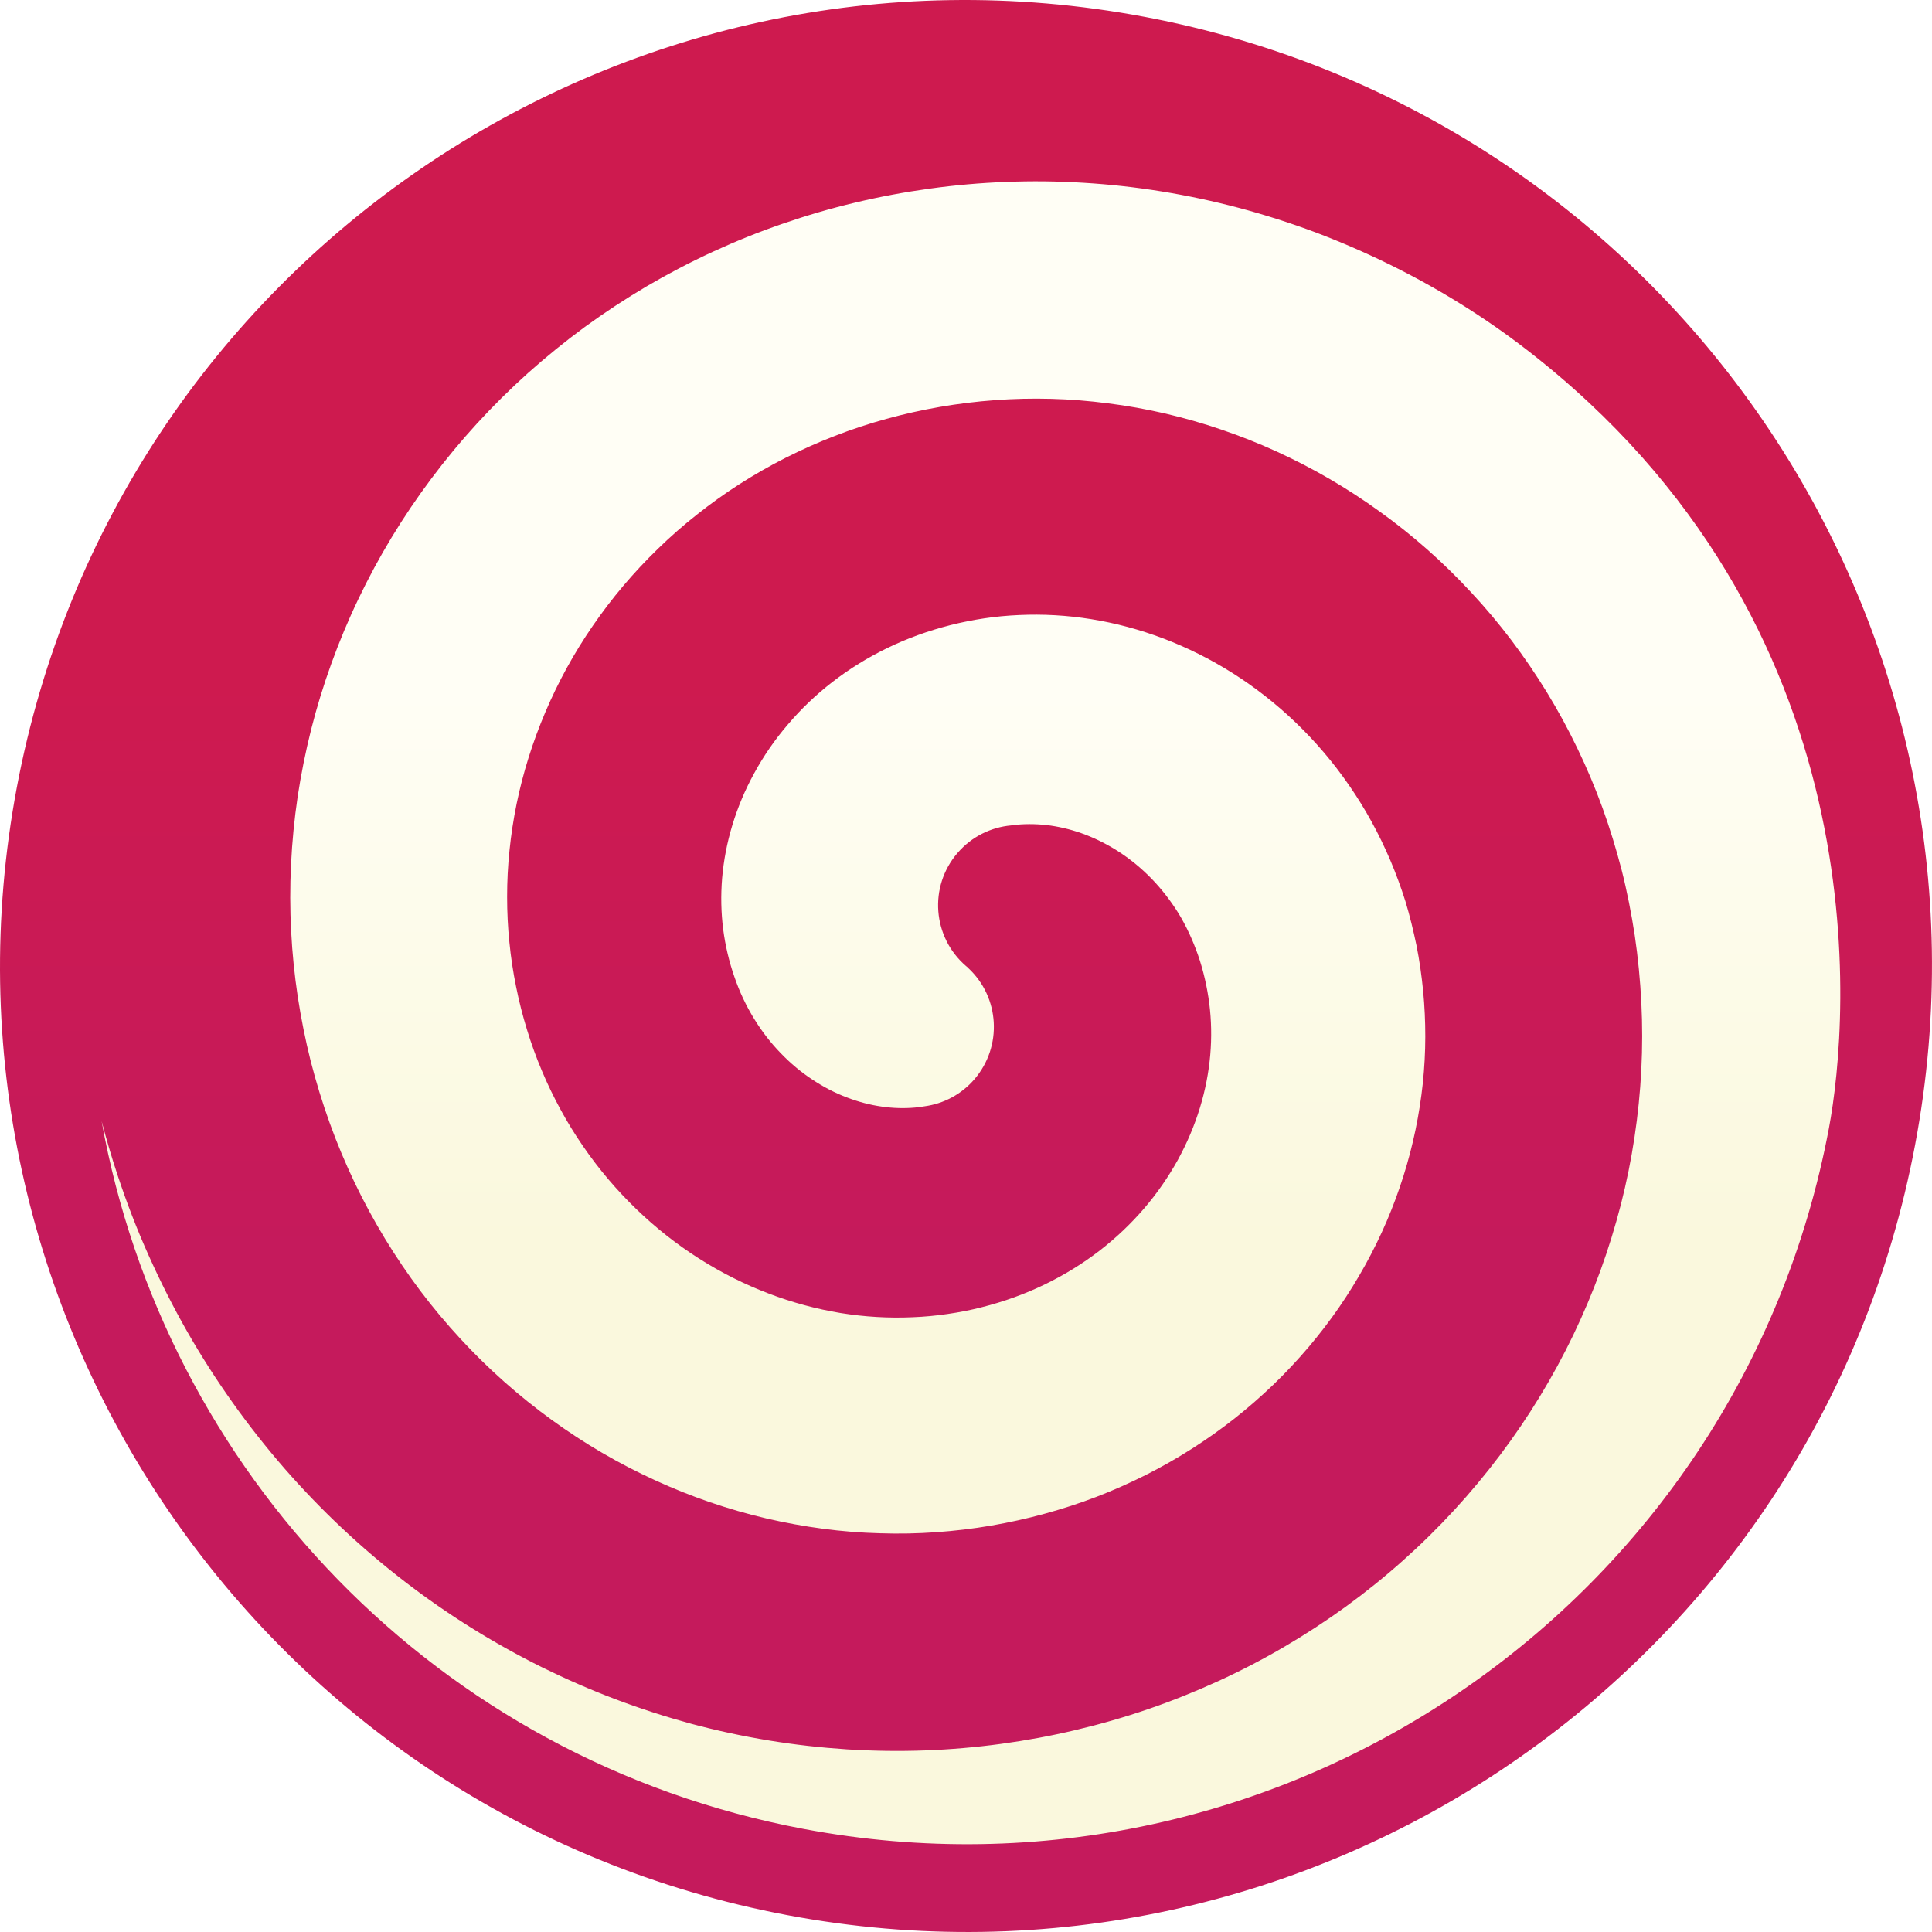
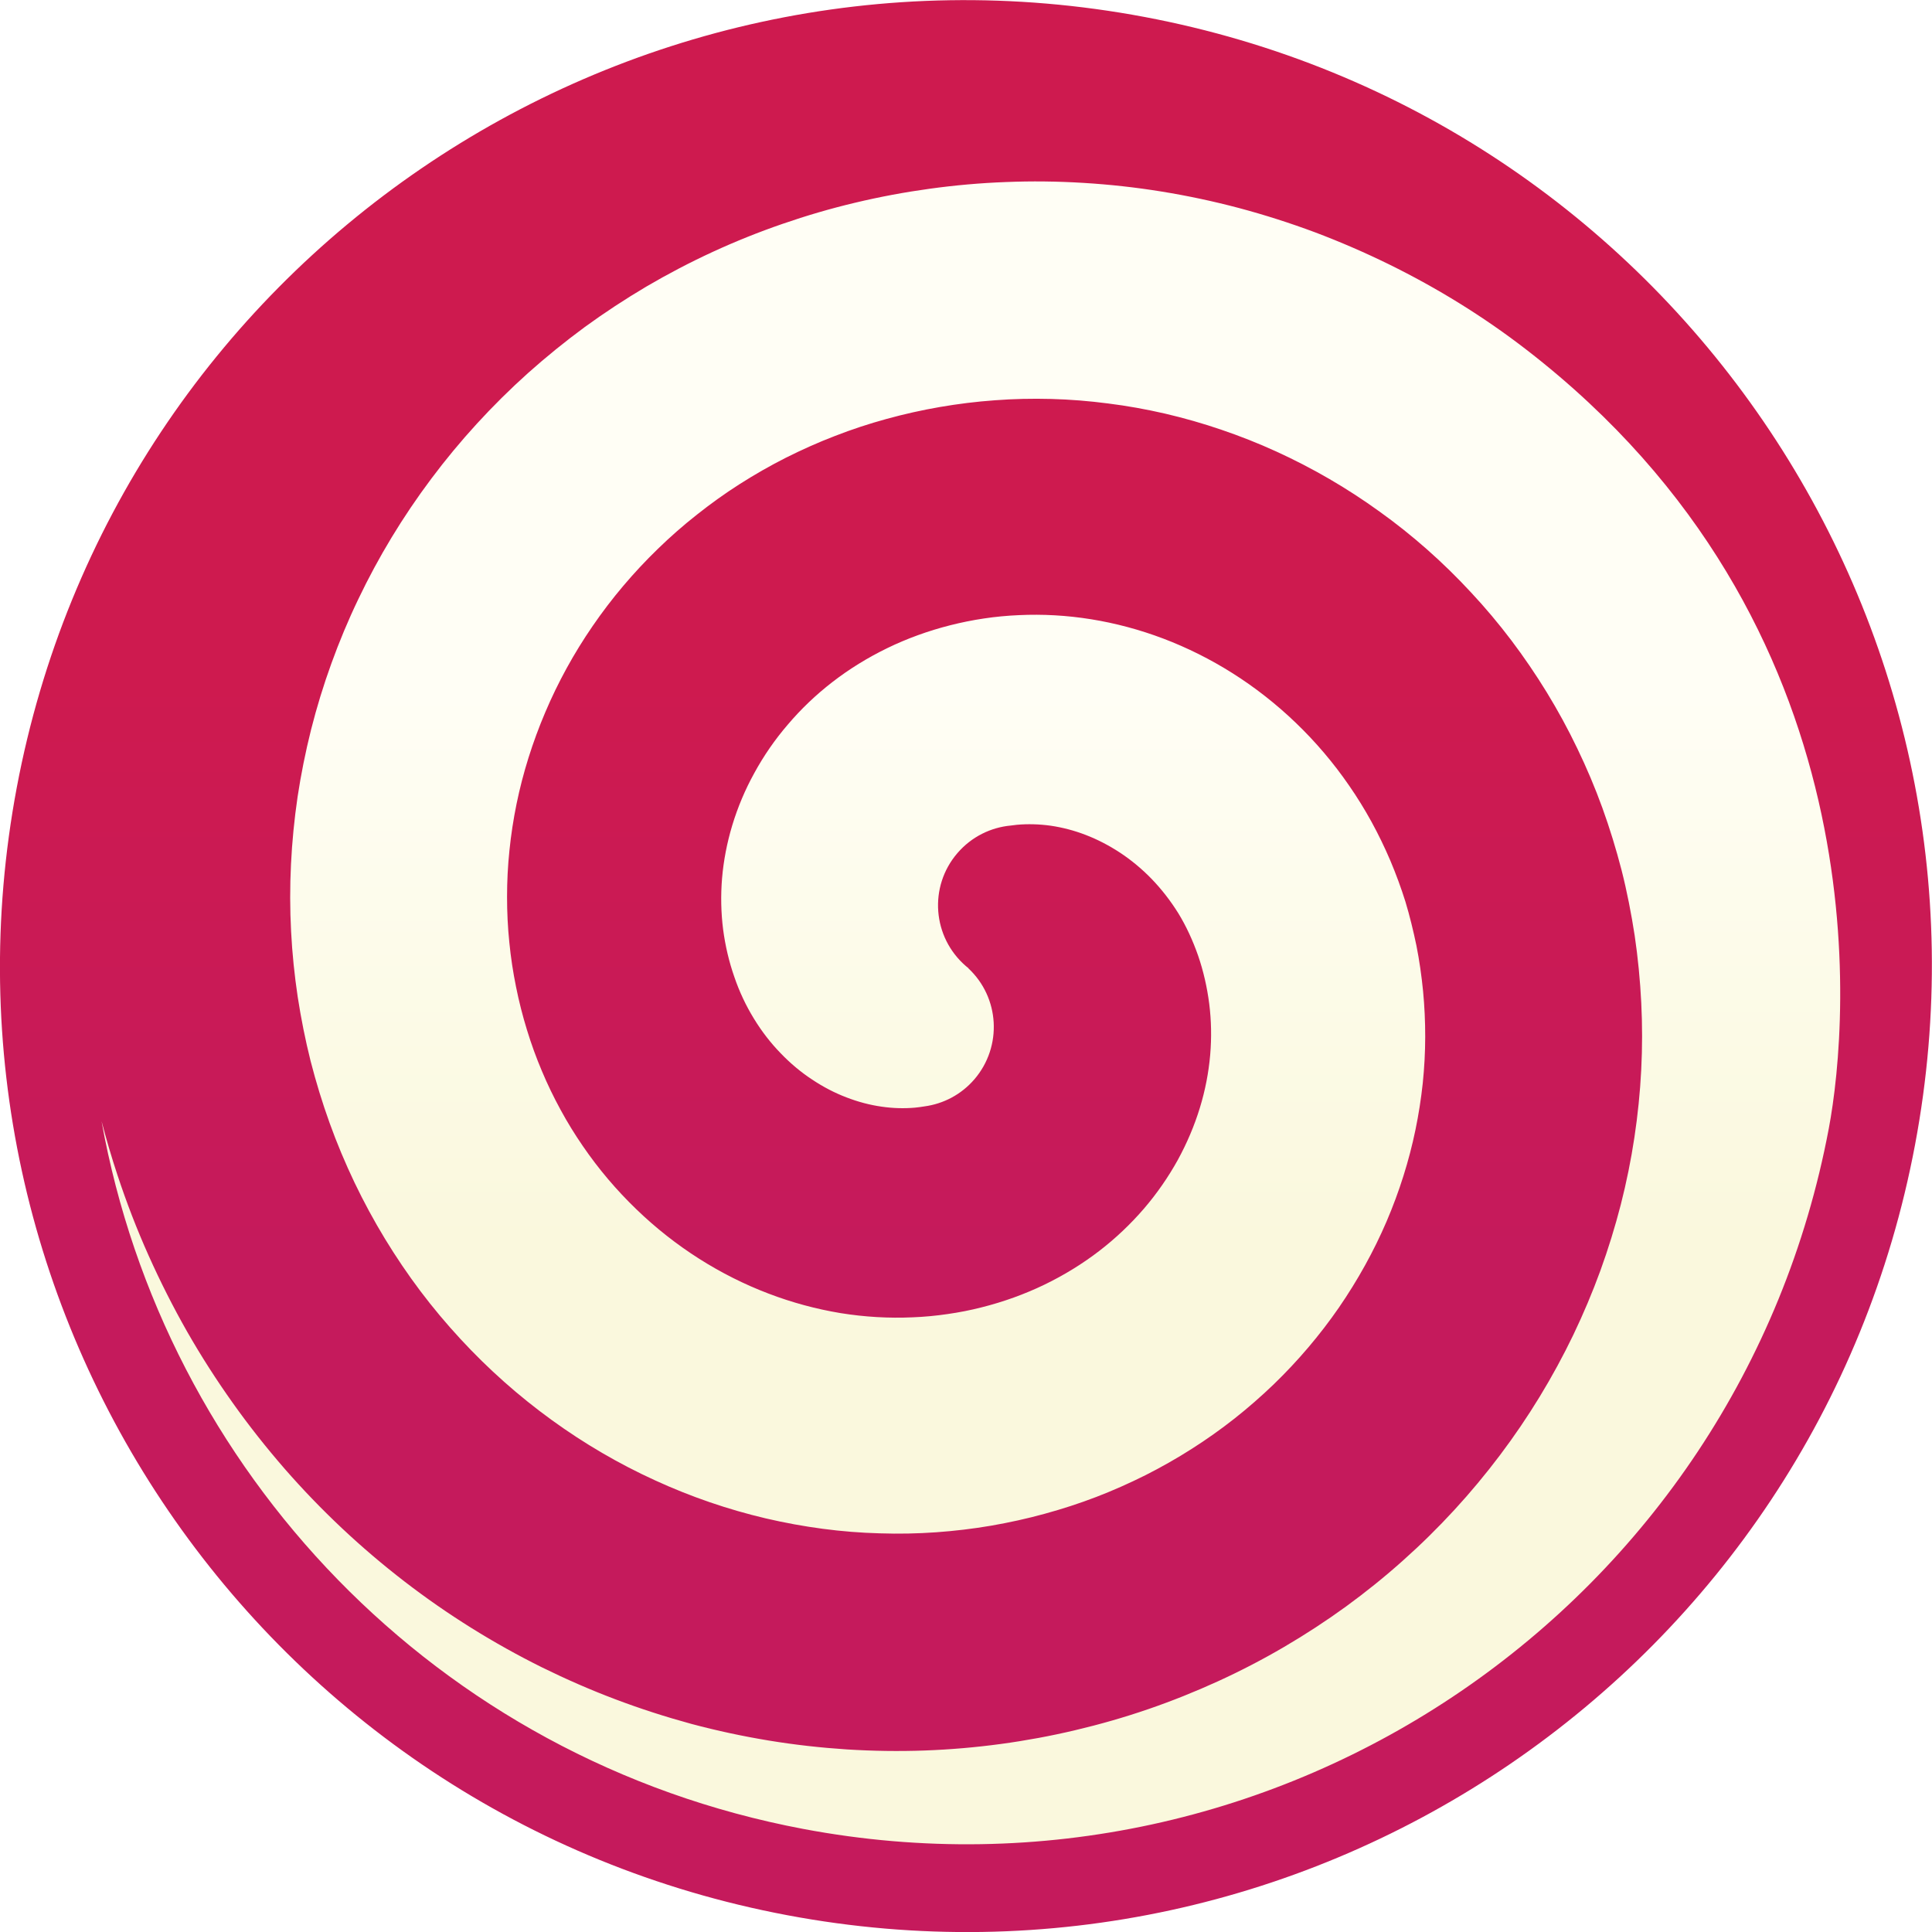
- <svg xmlns="http://www.w3.org/2000/svg" version="1.1" id="svg1" width="415.745" height="415.748" viewBox="0 0 415.745 415.748">
-   <defs id="defs1">
-     <linearGradient x1="0" y1="0" x2="1" y2="0" gradientUnits="userSpaceOnUse" gradientTransform="matrix(1.264e-4,-2890.81,-2890.81,-1.264e-4,4535.41,7270.59)" spreadMethod="pad" id="linearGradient17">
-       <stop style="stop-opacity:1;stop-color:#fffef5" offset="0" id="stop14" />
-       <stop style="stop-opacity:1;stop-color:#fffef5" offset="0.35" id="stop15" />
-       <stop style="stop-opacity:1;stop-color:#faf8dd" offset="0.65" id="stop16" />
-       <stop style="stop-opacity:1;stop-color:#faf8dd" offset="1" id="stop17" />
+ <svg xmlns="http://www.w3.org/2000/svg" viewBox="0 0 415.745 415.748">
+   <defs>
+     <linearGradient id="a" x1="0" x2="1" y1="0" y2="0" gradientTransform="scale(2890.81 -2890.81) rotate(90 2.042 -.473)" gradientUnits="userSpaceOnUse" spreadMethod="pad">
+       <stop offset="0" style="stop-opacity:1;stop-color:#fffef5" />
+       <stop offset=".35" style="stop-opacity:1;stop-color:#fffef5" />
+       <stop offset=".65" style="stop-opacity:1;stop-color:#faf8dd" />
+       <stop offset="1" style="stop-opacity:1;stop-color:#faf8dd" />
    </linearGradient>
-     <clipPath clipPathUnits="userSpaceOnUse" id="clipPath17">
-       <path d="m 4268.08,4405 c -784.36,147.57 -1300.52,903.14 -1152.85,1687.48 147.65,784.36 903.1,1300.59 1687.49,1152.9 C 5587.09,7097.75 6103.22,6342.23 5955.6,5557.83 5807.91,4773.43 5052.43,4257.31 4268.08,4405 Z" transform="translate(0,-2.5000001e-4)" id="path17" />
+     <linearGradient id="c" x1="0" x2="1" y1="0" y2="0" gradientTransform="scale(3118.12 -3118.12) rotate(90 1.911 -.457)" gradientUnits="userSpaceOnUse" spreadMethod="pad">
+       <stop offset="0" style="stop-opacity:1;stop-color:#ce1a4f" />
+       <stop offset=".35" style="stop-opacity:1;stop-color:#ce1a4f" />
+       <stop offset=".65" style="stop-opacity:1;stop-color:#c51a5c" />
+       <stop offset="1" style="stop-opacity:1;stop-color:#c51a5c" />
+     </linearGradient>
+     <clipPath id="b" clipPathUnits="userSpaceOnUse">
+       <path d="M4268.08 4405c-784.36 147.57-1300.52 903.14-1152.85 1687.48 147.65 784.36 903.1 1300.59 1687.49 1152.9 784.37-147.63 1300.5-903.15 1152.88-1687.55-147.69-784.4-903.17-1300.52-1687.52-1152.83Z" />
    </clipPath>
-     <linearGradient x1="0" y1="0" x2="1" y2="0" gradientUnits="userSpaceOnUse" gradientTransform="matrix(1.363e-4,-3118.12,-3118.12,-1.363e-4,4535.39,7384.23)" spreadMethod="pad" id="linearGradient21">
-       <stop style="stop-opacity:1;stop-color:#ce1a4f" offset="0" id="stop18" />
-       <stop style="stop-opacity:1;stop-color:#ce1a4f" offset="0.35" id="stop19" />
-       <stop style="stop-opacity:1;stop-color:#c51a5c" offset="0.65" id="stop20" />
-       <stop style="stop-opacity:1;stop-color:#c51a5c" offset="1" id="stop21" />
-     </linearGradient>
-     <clipPath clipPathUnits="userSpaceOnUse" id="clipPath21">
-       <path d="M 5928.03,5563 C 5783.22,4793.94 5042.32,4287.75 4273.26,4432.5 c -594.6,111.95 -1031.87,580.17 -1132.91,1142.28 7.68,-29.34 16.17,-58.36 25.68,-86.98 14.56,-44.15 31.3,-87.49 50.17,-129.63 18.8,-42.01 39.56,-83.12 62.19,-122.9 22.7,-39.68 47.31,-78.06 73.53,-114.9 26.2,-36.94 54.2,-72.27 83.63,-106.18 58.89,-67.5 123.84,-128.4 193.49,-182.08 69.67,-53.69 144.02,-99.99 221.7,-138.56 38.94,-19.18 78.59,-36.54 118.91,-51.75 40.3,-15.24 81.26,-28.42 122.63,-39.7 41.4,-11.06 83.28,-20 125.2,-26.9 41.96,-6.9 84.03,-11.57 126.02,-14.31 42.12,-2.63 83.87,-3.23 125.46,-1.72 41.5,1.52 82.52,5.07 122.9,10.55 40.4,5.48 80.68,12.89 120.33,22.33 39.65,9.35 78.86,20.6 117.33,33.81 38.38,13.19 76.08,28.31 112.76,45.06 36.65,16.75 72.39,35.32 106.84,55.52 34.52,20.2 67.86,42.02 99.77,65.16 32.01,23.35 62.66,48.01 91.69,74.01 58.38,51.96 110.79,109.2 156.8,170.3 46.09,61.1 85.68,126.27 118.32,194.08 16.23,33.89 30.86,68.51 43.63,103.54 12.8,35.21 23.75,70.84 32.99,106.66 9.14,35.84 16.52,72.17 21.97,108.41 5.5,36.43 9.19,72.86 11.02,109.11 1.83,36.23 1.83,72.48 0.06,108.15 -1.75,35.83 -5.45,73.74 -10.62,108.5 -5.31,34.77 -12.51,71.71 -21.21,105.82 -8.74,33.85 -19.03,67.39 -30.89,100.19 -11.88,32.82 -25.44,64.8 -40.46,95.96 -14.93,31.17 -31.42,61.36 -49.28,90.58 -17.8,29.04 -37.04,57.25 -57.31,84.09 -20.37,26.9 -41.99,52.64 -64.78,77.04 -45.24,48.93 -94.83,92.73 -147.82,130.68 -52.79,38.18 -108.72,70.54 -166.93,97.09 -28.92,13.21 -58.52,24.88 -88.4,35.03 -29.89,10.25 -60.18,18.82 -90.69,25.98 -30.46,7 -61.26,12.58 -91.97,16.4 -30.64,4 -61.39,6.49 -91.9,7.3 -30.53,0.81 -60.88,0.16 -90.99,-2.13 -29.94,-2.14 -59.59,-5.84 -88.72,-10.86 -29.08,-5.02 -57.89,-11.47 -86.22,-19.28 -28.27,-7.73 -56.16,-16.92 -83.33,-27.52 -27.19,-10.46 -53.58,-22.28 -79.32,-35.22 -25.69,-12.98 -50.56,-27.3 -74.5,-42.53 -23.95,-15.27 -46.89,-31.81 -68.85,-49.22 -22,-17.3 -42.94,-35.73 -62.75,-54.97 -39.69,-38.46 -74.95,-80.23 -105.41,-124.63 -30.46,-44.26 -56.03,-90.95 -76.51,-139.21 -20.51,-48.22 -36.11,-97.85 -46.36,-147.84 -5.12,-25.03 -8.97,-50.19 -11.5,-75.16 -2.65,-25.19 -3.86,-50.2 -3.86,-74.91 0,-24.92 1.16,-49.49 3.69,-73.78 2.35,-24.22 6.04,-48.16 10.81,-71.62 4.72,-23.6 10.62,-46.64 17.57,-69.27 6.95,-22.74 14.96,-44.86 24.09,-66.4 9.04,-21.6 19.19,-42.53 30.22,-62.71 10.99,-20.3 22.99,-39.69 35.82,-58.37 25.68,-37.55 54.7,-71.55 86.3,-102.01 31.48,-30.44 65.65,-57.24 101.44,-79.97 35.79,-22.74 73.31,-41.53 111.63,-56.13 38.38,-14.72 77.54,-25.17 116.62,-31.67 39.09,-6.3 78.22,-8.53 116.33,-6.8 19.02,0.71 37.92,2.54 56.49,5.26 18.62,2.66 36.73,6.2 54.61,10.77 35.71,8.94 69.83,21.32 101.6,36.64 31.91,15.43 61.5,33.7 88.48,54.4 26.93,20.71 51.05,43.76 72.2,68.31 21.3,24.77 39.46,51.26 54.58,78.47 14.99,27.41 26.92,55.63 35.65,84.14 8.72,28.42 14.21,57.05 16.69,85.36 2.43,28.22 1.83,55.94 -1.51,82.56 -3.42,26.81 -9.51,53.4 -17.98,77.87 -8.48,24.31 -19.32,47.81 -31.96,68.41 -12.74,20.45 -27.28,39.03 -43.04,55.36 -15.91,16.4 -33.04,30.5 -50.92,42.33 -18.02,11.82 -36.7,21.47 -55.62,28.73 -18.92,7.3 -37.95,12.13 -56.54,14.86 -18.71,2.59 -36.9,3 -54.2,1.48 -3.29,-0.3 -6.58,-0.71 -9.87,-1.22 -32.28,-2.95 -63.49,-18.02 -86.3,-44.51 -46.67,-54.16 -40.4,-135.81 13.8,-182.45 1.38,-1.16 2.81,-2.33 4.26,-3.5 l -0.54,0.14 c 50.65,-47.18 55.36,-126.15 9.9,-179.23 -21.49,-24.97 -50.4,-39.68 -80.59,-43.74 -4.99,-0.83 -10.06,-1.53 -15.28,-2.04 -17.25,-1.52 -35.47,-1.12 -54.05,1.63 -18.64,2.63 -37.64,7.6 -56.59,14.92 -18.89,7.2 -37.55,16.84 -55.42,28.82 -17.97,11.76 -35.08,26.07 -50.85,42.52 -15.8,16.25 -30.29,34.83 -42.88,55.43 -12.64,20.54 -23.5,43.18 -31.83,67.7 -8.52,24.36 -14.6,49.99 -18.11,76.78 -3.37,26.7 -4.01,54.46 -1.67,82.63 2.42,28.21 7.87,56.87 16.5,85.45 8.62,28.43 20.37,56.7 35.46,84.04 14.94,27.42 33.01,53.81 54.31,78.52 21.05,24.81 45.17,47.91 72.07,68.67 26.84,20.76 56.46,39.07 88.29,54.55 31.72,15.43 65.92,27.86 101.55,36.9 17.77,4.5 36.04,8.22 54.6,10.96 18.52,2.79 37.36,4.57 56.5,5.39 38.1,1.78 77.13,-0.35 116.32,-6.66 39.08,-6.29 78.24,-16.69 116.68,-31.26 38.32,-14.57 75.81,-33.19 111.68,-55.87 35.79,-22.59 70.05,-49.34 101.72,-79.73 31.67,-30.36 60.75,-64.35 86.48,-101.77 12.89,-18.6 24.9,-38.05 36.03,-58.31 11.09,-20.24 21.2,-41.15 30.36,-62.57 9.11,-21.62 17.27,-43.74 24.36,-66.28 6.85,-22.68 12.88,-47.5 17.78,-71.04 4.67,-23.34 8.31,-49.03 10.71,-73.39 2.34,-24.37 3.47,-48.97 3.45,-73.74 -0.05,-24.87 -1.38,-49.84 -3.97,-74.92 -2.7,-25.06 -6.6,-50.23 -11.78,-75.21 -10.34,-49.92 -25.97,-99.57 -46.59,-147.78 -20.64,-48.11 -46.55,-94.79 -76.95,-139.05 -30.62,-44.26 -65.98,-85.99 -105.68,-124.34 -19.94,-19.08 -40.88,-37.46 -62.88,-54.82 -22.02,-17.34 -45.06,-33.69 -69.04,-48.92 -23.96,-15.31 -48.9,-29.43 -74.58,-42.43 -25.76,-12.88 -52.21,-24.66 -79.4,-35.12 -27.16,-10.44 -55.06,-19.48 -83.35,-27.19 -28.36,-7.83 -57.17,-14.11 -86.33,-19.19 -29.04,-4.97 -58.81,-8.52 -88.75,-10.66 -30.06,-2.13 -60.37,-2.74 -90.89,-1.71 -30.62,0.8 -61.31,3.23 -92.01,7.3 -30.65,4.06 -61.31,9.64 -91.8,16.75 -60.97,14.31 -121.14,34.9 -179.09,61.51 -58.03,26.49 -113.96,59.07 -166.7,97.33 -52.66,38.16 -102.3,82.02 -147.42,130.95 -22.67,24.55 -44.26,50.22 -64.6,77.23 -20.28,26.91 -39.33,55.11 -57.14,84.34 -17.71,29.15 -34.15,59.5 -49.08,90.65 -14.88,31.27 -28.38,63.23 -40.19,96.13 -11.82,32.77 -22.04,66.27 -30.77,100.27 -8.52,34.01 -15.42,68.62 -20.76,103.32 -5.2,34.77 -8.87,70.14 -10.69,105.87 -1.89,35.79 -1.95,71.87 -0.17,108.15 1.76,36.33 5.34,72.62 10.67,109.01 5.47,36.29 12.81,72.58 21.78,108.46 9.11,35.93 20,71.56 32.77,106.77 12.7,35.08 27.11,69.74 43.39,103.59 32.41,67.96 71.83,133.16 117.82,194.48 45.76,61.16 98.1,118.44 156.28,170.66 29.14,25.99 59.65,50.75 91.51,74.2 31.93,23.24 65.22,45.07 99.58,65.42 34.5,20.2 70.11,38.88 106.76,55.78 36.65,16.88 74.3,32.03 112.74,45.26 38.46,13.3 77.59,24.77 117.27,34.17 39.69,9.48 79.93,16.99 120.25,22.53 40.37,5.58 81.5,9.28 122.9,10.81 41.5,1.72 83.44,1.21 125.43,-1.37 41.93,-2.54 84,-7.16 126.05,-13.97 41.94,-6.79 83.79,-15.71 125.19,-26.69 41.35,-11.05 82.36,-24.16 122.72,-39.22 40.4,-15.28 80.12,-32.48 119.01,-51.56 77.87,-38.27 152.63,-84.25 222.17,-138.05 C 6012.28,6377.6 5961.65,5741.66 5928.03,5563 Z M 4823.69,7357.04 C 3977.74,7516.33 3162.78,6959.56 3003.52,6113.55 2844.31,5267.44 3401,4452.59 4247.04,4293.34 c 845.98,-159.36 1660.96,397.38 1820.2,1243.48 159.28,846 -397.46,1660.96 -1243.55,1820.22 z" transform="translate(0,-2.5000001e-4)" id="path21" />
+     <clipPath id="d" clipPathUnits="userSpaceOnUse">
+       <path d="M5928.03 5563c-144.81-769.06-885.71-1275.25-1654.77-1130.5-594.6 111.95-1031.87 580.17-1132.91 1142.28 7.68-29.34 16.17-58.36 25.68-86.98 14.56-44.15 31.3-87.49 50.17-129.63 18.8-42.01 39.56-83.12 62.19-122.9 22.7-39.68 47.31-78.06 73.53-114.9 26.2-36.94 54.2-72.27 83.63-106.18 58.89-67.5 123.84-128.4 193.49-182.08 69.67-53.69 144.02-99.99 221.7-138.56 38.94-19.18 78.59-36.54 118.91-51.75 40.3-15.24 81.26-28.42 122.63-39.7 41.4-11.06 83.28-20 125.2-26.9 41.96-6.9 84.03-11.57 126.02-14.31 42.12-2.63 83.87-3.23 125.46-1.72 41.5 1.52 82.52 5.07 122.9 10.55 40.4 5.48 80.68 12.89 120.33 22.33 39.65 9.35 78.86 20.6 117.33 33.81 38.38 13.19 76.08 28.31 112.76 45.06 36.65 16.75 72.39 35.32 106.84 55.52 34.52 20.2 67.86 42.02 99.77 65.16 32.01 23.35 62.66 48.01 91.69 74.01 58.38 51.96 110.79 109.2 156.8 170.3 46.09 61.1 85.68 126.27 118.32 194.08 16.23 33.89 30.86 68.51 43.63 103.54 12.8 35.21 23.75 70.84 32.99 106.66 9.14 35.84 16.52 72.17 21.97 108.41 5.5 36.43 9.19 72.86 11.02 109.11 1.83 36.23 1.83 72.48.06 108.15-1.75 35.83-5.45 73.74-10.62 108.5-5.31 34.77-12.51 71.71-21.21 105.82-8.74 33.85-19.03 67.39-30.89 100.19-11.88 32.82-25.44 64.8-40.46 95.96-14.93 31.17-31.42 61.36-49.28 90.58-17.8 29.04-37.04 57.25-57.31 84.09-20.37 26.9-41.99 52.64-64.78 77.04-45.24 48.93-94.83 92.73-147.82 130.68-52.79 38.18-108.72 70.54-166.93 97.09-28.92 13.21-58.52 24.88-88.4 35.03-29.89 10.25-60.18 18.82-90.69 25.98-30.46 7-61.26 12.58-91.97 16.4-30.64 4-61.39 6.49-91.9 7.3-30.53.81-60.88.16-90.99-2.13-29.94-2.14-59.59-5.84-88.72-10.86a901.956 901.956 0 0 1-86.22-19.28c-28.27-7.73-56.16-16.92-83.33-27.52-27.19-10.46-53.58-22.28-79.32-35.22-25.69-12.98-50.56-27.3-74.5-42.53-23.95-15.27-46.89-31.81-68.85-49.22-22-17.3-42.94-35.73-62.75-54.97-39.69-38.46-74.95-80.23-105.41-124.63-30.46-44.26-56.03-90.95-76.51-139.21-20.51-48.22-36.11-97.85-46.36-147.84-5.12-25.03-8.97-50.19-11.5-75.16-2.65-25.19-3.86-50.2-3.86-74.91 0-24.92 1.16-49.49 3.69-73.78 2.35-24.22 6.04-48.16 10.81-71.62 4.72-23.6 10.62-46.64 17.57-69.27 6.95-22.74 14.96-44.86 24.09-66.4 9.04-21.6 19.19-42.53 30.22-62.71 10.99-20.3 22.99-39.69 35.82-58.37 25.68-37.55 54.7-71.55 86.3-102.01 31.48-30.44 65.65-57.24 101.44-79.97 35.79-22.74 73.31-41.53 111.63-56.13 38.38-14.72 77.54-25.17 116.62-31.67 39.09-6.3 78.22-8.53 116.33-6.8 19.02.71 37.92 2.54 56.49 5.26 18.62 2.66 36.73 6.2 54.61 10.77 35.71 8.94 69.83 21.32 101.6 36.64 31.91 15.43 61.5 33.7 88.48 54.4a488.206 488.206 0 0 1 72.2 68.31c21.3 24.77 39.46 51.26 54.58 78.47 14.99 27.41 26.92 55.63 35.65 84.14 8.72 28.42 14.21 57.05 16.69 85.36 2.43 28.22 1.83 55.94-1.51 82.56-3.42 26.81-9.51 53.4-17.98 77.87-8.48 24.31-19.32 47.81-31.96 68.41-12.74 20.45-27.28 39.03-43.04 55.36-15.91 16.4-33.04 30.5-50.92 42.33-18.02 11.82-36.7 21.47-55.62 28.73a263.448 263.448 0 0 1-56.54 14.86c-18.71 2.59-36.9 3-54.2 1.48-3.29-.3-6.58-.71-9.87-1.22-32.28-2.95-63.49-18.02-86.3-44.51-46.67-54.16-40.4-135.81 13.8-182.45a276 276 0 0 1 4.26-3.5l-.54.14c50.65-47.18 55.36-126.15 9.9-179.23-21.49-24.97-50.4-39.68-80.59-43.74-4.99-.83-10.06-1.53-15.28-2.04-17.25-1.52-35.47-1.12-54.05 1.63-18.64 2.63-37.64 7.6-56.59 14.92-18.89 7.2-37.55 16.84-55.42 28.82-17.97 11.76-35.08 26.07-50.85 42.52-15.8 16.25-30.29 34.83-42.88 55.43a334.434 334.434 0 0 0-31.83 67.7c-8.52 24.36-14.6 49.99-18.11 76.78-3.37 26.7-4.01 54.46-1.67 82.63 2.42 28.21 7.87 56.87 16.5 85.45a435.5 435.5 0 0 0 35.46 84.04 449.856 449.856 0 0 0 54.31 78.52c21.05 24.81 45.17 47.91 72.07 68.67 26.84 20.76 56.46 39.07 88.29 54.55 31.72 15.43 65.92 27.86 101.55 36.9 17.77 4.5 36.04 8.22 54.6 10.96 18.52 2.79 37.36 4.57 56.5 5.39 38.1 1.78 77.13-.35 116.32-6.66 39.08-6.29 78.24-16.69 116.68-31.26 38.32-14.57 75.81-33.19 111.68-55.87 35.79-22.59 70.05-49.34 101.72-79.73a655.124 655.124 0 0 0 86.48-101.77c12.89-18.6 24.9-38.05 36.03-58.31 11.09-20.24 21.2-41.15 30.36-62.57 9.11-21.62 17.27-43.74 24.36-66.28 6.85-22.68 12.88-47.5 17.78-71.04 4.67-23.34 8.31-49.03 10.71-73.39 2.34-24.37 3.47-48.97 3.45-73.74-.05-24.87-1.38-49.84-3.97-74.92-2.7-25.06-6.6-50.23-11.78-75.21-10.34-49.92-25.97-99.57-46.59-147.78-20.64-48.11-46.55-94.79-76.95-139.05-30.62-44.26-65.98-85.99-105.68-124.34-19.94-19.08-40.88-37.46-62.88-54.82a836.512 836.512 0 0 0-69.04-48.92c-23.96-15.31-48.9-29.43-74.58-42.43-25.76-12.88-52.21-24.66-79.4-35.12-27.16-10.44-55.06-19.48-83.35-27.19-28.36-7.83-57.17-14.11-86.33-19.19-29.04-4.97-58.81-8.52-88.75-10.66-30.06-2.13-60.37-2.74-90.89-1.71-30.62.8-61.31 3.23-92.01 7.3a958.771 958.771 0 0 0-91.8 16.75c-60.97 14.31-121.14 34.9-179.09 61.51-58.03 26.49-113.96 59.07-166.7 97.33-52.66 38.16-102.3 82.02-147.42 130.95-22.67 24.55-44.26 50.22-64.6 77.23-20.28 26.91-39.33 55.11-57.14 84.34-17.71 29.15-34.15 59.5-49.08 90.65-14.88 31.27-28.38 63.23-40.19 96.13-11.82 32.77-22.04 66.27-30.77 100.27-8.52 34.01-15.42 68.62-20.76 103.32-5.2 34.77-8.87 70.14-10.69 105.87-1.89 35.79-1.95 71.87-.17 108.15 1.76 36.33 5.34 72.62 10.67 109.01 5.47 36.29 12.81 72.58 21.78 108.46 9.11 35.93 20 71.56 32.77 106.77 12.7 35.08 27.11 69.74 43.39 103.59 32.41 67.96 71.83 133.16 117.82 194.48 45.76 61.16 98.1 118.44 156.28 170.66 29.14 25.99 59.65 50.75 91.51 74.2 31.93 23.24 65.22 45.07 99.58 65.42 34.5 20.2 70.11 38.88 106.76 55.78 36.65 16.88 74.3 32.03 112.74 45.26 38.46 13.3 77.59 24.77 117.27 34.17 39.69 9.48 79.93 16.99 120.25 22.53 40.37 5.58 81.5 9.28 122.9 10.81 41.5 1.72 83.44 1.21 125.43-1.37 41.93-2.54 84-7.16 126.05-13.97a1297.93 1297.93 0 0 0 125.19-26.69c41.35-11.05 82.36-24.16 122.72-39.22 40.4-15.28 80.12-32.48 119.01-51.56 77.87-38.27 152.63-84.25 222.17-138.05 571.93-442.14 521.3-1078.08 487.68-1256.74ZM4823.69 7357.04c-845.95 159.29-1660.91-397.48-1820.17-1243.49-159.21-846.11 397.48-1660.96 1243.52-1820.21 845.98-159.36 1660.96 397.38 1820.2 1243.48 159.28 846-397.46 1660.96-1243.55 1820.22z" />
    </clipPath>
  </defs>
-   <g id="g1" transform="translate(-380.0327,-187.899)">
-     <g id="g21" transform="translate(-90.79306,21.29714)">
-       <path id="path14" d="m 4268.08,4405 c -784.36,147.57 -1300.52,903.14 -1152.85,1687.48 147.65,784.36 903.1,1300.59 1687.49,1152.9 C 5587.09,7097.75 6103.22,6342.23 5955.6,5557.83 5807.91,4773.43 5052.43,4257.31 4268.08,4405" style="fill:url(#linearGradient17);fill-opacity:1;fill-rule:nonzero;stroke:none" transform="matrix(0.1333333,0,0,-0.1333333,73.97953,1151.166)" clip-path="url(#clipPath17)" />
-       <path id="path18" d="M 5928.03,5563 C 5783.22,4793.94 5042.32,4287.75 4273.26,4432.5 c -594.6,111.95 -1031.87,580.17 -1132.91,1142.28 7.68,-29.34 16.17,-58.36 25.68,-86.98 14.56,-44.15 31.3,-87.49 50.17,-129.63 18.8,-42.01 39.56,-83.12 62.19,-122.9 22.7,-39.68 47.31,-78.06 73.53,-114.9 26.2,-36.94 54.2,-72.27 83.63,-106.18 58.89,-67.5 123.84,-128.4 193.49,-182.08 69.67,-53.69 144.02,-99.99 221.7,-138.56 38.94,-19.18 78.59,-36.54 118.91,-51.75 40.3,-15.24 81.26,-28.42 122.63,-39.7 41.4,-11.06 83.28,-20 125.2,-26.9 41.96,-6.9 84.03,-11.57 126.02,-14.31 42.12,-2.63 83.87,-3.23 125.46,-1.72 41.5,1.52 82.52,5.07 122.9,10.55 40.4,5.48 80.68,12.89 120.33,22.33 39.65,9.35 78.86,20.6 117.33,33.81 38.38,13.19 76.08,28.31 112.76,45.06 36.65,16.75 72.39,35.32 106.84,55.52 34.52,20.2 67.86,42.02 99.77,65.16 32.01,23.35 62.66,48.01 91.69,74.01 58.38,51.96 110.79,109.2 156.8,170.3 46.09,61.1 85.68,126.27 118.32,194.08 16.23,33.89 30.86,68.51 43.63,103.54 12.8,35.21 23.75,70.84 32.99,106.66 9.14,35.84 16.52,72.17 21.97,108.41 5.5,36.43 9.19,72.86 11.02,109.11 1.83,36.23 1.83,72.48 0.06,108.15 -1.75,35.83 -5.45,73.74 -10.62,108.5 -5.31,34.77 -12.51,71.71 -21.21,105.82 -8.74,33.85 -19.03,67.39 -30.89,100.19 -11.88,32.82 -25.44,64.8 -40.46,95.96 -14.93,31.17 -31.42,61.36 -49.28,90.58 -17.8,29.04 -37.04,57.25 -57.31,84.09 -20.37,26.9 -41.99,52.64 -64.78,77.04 -45.24,48.93 -94.83,92.73 -147.82,130.68 -52.79,38.18 -108.72,70.54 -166.93,97.09 -28.92,13.21 -58.52,24.88 -88.4,35.03 -29.89,10.25 -60.18,18.82 -90.69,25.98 -30.46,7 -61.26,12.58 -91.97,16.4 -30.64,4 -61.39,6.49 -91.9,7.3 -30.53,0.81 -60.88,0.16 -90.99,-2.13 -29.94,-2.14 -59.59,-5.84 -88.72,-10.86 -29.08,-5.02 -57.89,-11.47 -86.22,-19.28 -28.27,-7.73 -56.16,-16.92 -83.33,-27.52 -27.19,-10.46 -53.58,-22.28 -79.32,-35.22 -25.69,-12.98 -50.56,-27.3 -74.5,-42.53 -23.95,-15.27 -46.89,-31.81 -68.85,-49.22 -22,-17.3 -42.94,-35.73 -62.75,-54.97 -39.69,-38.46 -74.95,-80.23 -105.41,-124.63 -30.46,-44.26 -56.03,-90.95 -76.51,-139.21 -20.51,-48.22 -36.11,-97.85 -46.36,-147.84 -5.12,-25.03 -8.97,-50.19 -11.5,-75.16 -2.65,-25.19 -3.86,-50.2 -3.86,-74.91 0,-24.92 1.16,-49.49 3.69,-73.78 2.35,-24.22 6.04,-48.16 10.81,-71.62 4.72,-23.6 10.62,-46.64 17.57,-69.27 6.95,-22.74 14.96,-44.86 24.09,-66.4 9.04,-21.6 19.19,-42.53 30.22,-62.71 10.99,-20.3 22.99,-39.69 35.82,-58.37 25.68,-37.55 54.7,-71.55 86.3,-102.01 31.48,-30.44 65.65,-57.24 101.44,-79.97 35.79,-22.74 73.31,-41.53 111.63,-56.13 38.38,-14.72 77.54,-25.17 116.62,-31.67 39.09,-6.3 78.22,-8.53 116.33,-6.8 19.02,0.71 37.92,2.54 56.49,5.26 18.62,2.66 36.73,6.2 54.61,10.77 35.71,8.94 69.83,21.32 101.6,36.64 31.91,15.43 61.5,33.7 88.48,54.4 26.93,20.71 51.05,43.76 72.2,68.31 21.3,24.77 39.46,51.26 54.58,78.47 14.99,27.41 26.92,55.63 35.65,84.14 8.72,28.42 14.21,57.05 16.69,85.36 2.43,28.22 1.83,55.94 -1.51,82.56 -3.42,26.81 -9.51,53.4 -17.98,77.87 -8.48,24.31 -19.32,47.81 -31.96,68.41 -12.74,20.45 -27.28,39.03 -43.04,55.36 -15.91,16.4 -33.04,30.5 -50.92,42.33 -18.02,11.82 -36.7,21.47 -55.62,28.73 -18.92,7.3 -37.95,12.13 -56.54,14.86 -18.71,2.59 -36.9,3 -54.2,1.48 -3.29,-0.3 -6.58,-0.71 -9.87,-1.22 -32.28,-2.95 -63.49,-18.02 -86.3,-44.51 -46.67,-54.16 -40.4,-135.81 13.8,-182.45 1.38,-1.16 2.81,-2.33 4.26,-3.5 l -0.54,0.14 c 50.65,-47.18 55.36,-126.15 9.9,-179.23 -21.49,-24.97 -50.4,-39.68 -80.59,-43.74 -4.99,-0.83 -10.06,-1.53 -15.28,-2.04 -17.25,-1.52 -35.47,-1.12 -54.05,1.63 -18.64,2.63 -37.64,7.6 -56.59,14.92 -18.89,7.2 -37.55,16.84 -55.42,28.82 -17.97,11.76 -35.08,26.07 -50.85,42.52 -15.8,16.25 -30.29,34.83 -42.88,55.43 -12.64,20.54 -23.5,43.18 -31.83,67.7 -8.52,24.36 -14.6,49.99 -18.11,76.78 -3.37,26.7 -4.01,54.46 -1.67,82.63 2.42,28.21 7.87,56.87 16.5,85.45 8.62,28.43 20.37,56.7 35.46,84.04 14.94,27.42 33.01,53.81 54.31,78.52 21.05,24.81 45.17,47.91 72.07,68.67 26.84,20.76 56.46,39.07 88.29,54.55 31.72,15.43 65.92,27.86 101.55,36.9 17.77,4.5 36.04,8.22 54.6,10.96 18.52,2.79 37.36,4.57 56.5,5.39 38.1,1.78 77.13,-0.35 116.32,-6.66 39.08,-6.29 78.24,-16.69 116.68,-31.26 38.32,-14.57 75.81,-33.19 111.68,-55.87 35.79,-22.59 70.05,-49.34 101.72,-79.73 31.67,-30.36 60.75,-64.35 86.48,-101.77 12.89,-18.6 24.9,-38.05 36.03,-58.31 11.09,-20.24 21.2,-41.15 30.36,-62.57 9.11,-21.62 17.27,-43.74 24.36,-66.28 6.85,-22.68 12.88,-47.5 17.78,-71.04 4.67,-23.34 8.31,-49.03 10.71,-73.39 2.34,-24.37 3.47,-48.97 3.45,-73.74 -0.05,-24.87 -1.38,-49.84 -3.97,-74.92 -2.7,-25.06 -6.6,-50.23 -11.78,-75.21 -10.34,-49.92 -25.97,-99.57 -46.59,-147.78 -20.64,-48.11 -46.55,-94.79 -76.95,-139.05 -30.62,-44.26 -65.98,-85.99 -105.68,-124.34 -19.94,-19.08 -40.88,-37.46 -62.88,-54.82 -22.02,-17.34 -45.06,-33.69 -69.04,-48.92 -23.96,-15.31 -48.9,-29.43 -74.58,-42.43 -25.76,-12.88 -52.21,-24.66 -79.4,-35.12 -27.16,-10.44 -55.06,-19.48 -83.35,-27.19 -28.36,-7.83 -57.17,-14.11 -86.33,-19.19 -29.04,-4.97 -58.81,-8.52 -88.75,-10.66 -30.06,-2.13 -60.37,-2.74 -90.89,-1.71 -30.62,0.8 -61.31,3.23 -92.01,7.3 -30.65,4.06 -61.31,9.64 -91.8,16.75 -60.97,14.31 -121.14,34.9 -179.09,61.51 -58.03,26.49 -113.96,59.07 -166.7,97.33 -52.66,38.16 -102.3,82.02 -147.42,130.95 -22.67,24.55 -44.26,50.22 -64.6,77.23 -20.28,26.91 -39.33,55.11 -57.14,84.34 -17.71,29.15 -34.15,59.5 -49.08,90.65 -14.88,31.27 -28.38,63.23 -40.19,96.13 -11.82,32.77 -22.04,66.27 -30.77,100.27 -8.52,34.01 -15.42,68.62 -20.76,103.32 -5.2,34.77 -8.87,70.14 -10.69,105.87 -1.89,35.79 -1.95,71.87 -0.17,108.15 1.76,36.33 5.34,72.62 10.67,109.01 5.47,36.29 12.81,72.58 21.78,108.46 9.11,35.93 20,71.56 32.77,106.77 12.7,35.08 27.11,69.74 43.39,103.59 32.41,67.96 71.83,133.16 117.82,194.48 45.76,61.16 98.1,118.44 156.28,170.66 29.14,25.99 59.65,50.75 91.51,74.2 31.93,23.24 65.22,45.07 99.58,65.42 34.5,20.2 70.11,38.88 106.76,55.78 36.65,16.88 74.3,32.03 112.74,45.26 38.46,13.3 77.59,24.77 117.27,34.17 39.69,9.48 79.93,16.99 120.25,22.53 40.37,5.58 81.5,9.28 122.9,10.81 41.5,1.72 83.44,1.21 125.43,-1.37 41.93,-2.54 84,-7.16 126.05,-13.97 41.94,-6.79 83.79,-15.71 125.19,-26.69 41.35,-11.05 82.36,-24.16 122.72,-39.22 40.4,-15.28 80.12,-32.48 119.01,-51.56 77.87,-38.27 152.63,-84.25 222.17,-138.05 C 6012.28,6377.6 5961.65,5741.66 5928.03,5563 Z M 4823.69,7357.04 C 3977.74,7516.33 3162.78,6959.56 3003.52,6113.55 2844.31,5267.44 3401,4452.59 4247.04,4293.34 c 845.98,-159.36 1660.96,397.38 1820.2,1243.48 159.28,846 -397.46,1660.96 -1243.55,1820.22" style="fill:url(#linearGradient21);fill-opacity:1;fill-rule:nonzero;stroke:none" transform="matrix(0.1333333,0,0,-0.1333333,73.97953,1151.166)" clip-path="url(#clipPath21)" />
-     </g>
-   </g>
+   <path d="M4268.08 4405c-784.36 147.57-1300.52 903.14-1152.85 1687.48 147.65 784.36 903.1 1300.59 1687.49 1152.9 784.37-147.63 1300.5-903.15 1152.88-1687.55-147.69-784.4-903.17-1300.52-1687.52-1152.83" clip-path="url(#b)" style="fill:url(#a);fill-opacity:1;fill-rule:nonzero;stroke:none" transform="matrix(.13333 0 0 -.13333 -396.846 984.565)" />
+   <path d="M5928.03 5563c-144.81-769.06-885.71-1275.25-1654.77-1130.5-594.6 111.95-1031.87 580.17-1132.91 1142.28 7.68-29.34 16.17-58.36 25.68-86.98 14.56-44.15 31.3-87.49 50.17-129.63 18.8-42.01 39.56-83.12 62.19-122.9 22.7-39.68 47.31-78.06 73.53-114.9 26.2-36.94 54.2-72.27 83.63-106.18 58.89-67.5 123.84-128.4 193.49-182.08 69.67-53.69 144.02-99.99 221.7-138.56 38.94-19.18 78.59-36.54 118.91-51.75 40.3-15.24 81.26-28.42 122.63-39.7 41.4-11.06 83.28-20 125.2-26.9 41.96-6.9 84.03-11.57 126.02-14.31 42.12-2.63 83.87-3.23 125.46-1.72 41.5 1.52 82.52 5.07 122.9 10.55 40.4 5.48 80.68 12.89 120.33 22.33 39.65 9.35 78.86 20.6 117.33 33.81 38.38 13.19 76.08 28.31 112.76 45.06 36.65 16.75 72.39 35.32 106.84 55.52 34.52 20.2 67.86 42.02 99.77 65.16 32.01 23.35 62.66 48.01 91.69 74.01 58.38 51.96 110.79 109.2 156.8 170.3 46.09 61.1 85.68 126.27 118.32 194.08 16.23 33.89 30.86 68.51 43.63 103.54 12.8 35.21 23.75 70.84 32.99 106.66 9.14 35.84 16.52 72.17 21.97 108.41 5.5 36.43 9.19 72.86 11.02 109.11 1.83 36.23 1.83 72.48.06 108.15-1.75 35.83-5.45 73.74-10.62 108.5-5.31 34.77-12.51 71.71-21.21 105.82-8.74 33.85-19.03 67.39-30.89 100.19-11.88 32.82-25.44 64.8-40.46 95.96-14.93 31.17-31.42 61.36-49.28 90.58-17.8 29.04-37.04 57.25-57.31 84.09-20.37 26.9-41.99 52.64-64.78 77.04-45.24 48.93-94.83 92.73-147.82 130.68-52.79 38.18-108.72 70.54-166.93 97.09-28.92 13.21-58.52 24.88-88.4 35.03-29.89 10.25-60.18 18.82-90.69 25.98-30.46 7-61.26 12.58-91.97 16.4-30.64 4-61.39 6.49-91.9 7.3-30.53.81-60.88.16-90.99-2.13-29.94-2.14-59.59-5.84-88.72-10.86a901.956 901.956 0 0 1-86.22-19.28c-28.27-7.73-56.16-16.92-83.33-27.52-27.19-10.46-53.58-22.28-79.32-35.22-25.69-12.98-50.56-27.3-74.5-42.53-23.95-15.27-46.89-31.81-68.85-49.22-22-17.3-42.94-35.73-62.75-54.97-39.69-38.46-74.95-80.23-105.41-124.63-30.46-44.26-56.03-90.95-76.51-139.21-20.51-48.22-36.11-97.85-46.36-147.84-5.12-25.03-8.97-50.19-11.5-75.16-2.65-25.19-3.86-50.2-3.86-74.91 0-24.92 1.16-49.49 3.69-73.78 2.35-24.22 6.04-48.16 10.81-71.62 4.72-23.6 10.62-46.64 17.57-69.27 6.95-22.74 14.96-44.86 24.09-66.4 9.04-21.6 19.19-42.53 30.22-62.71 10.99-20.3 22.99-39.69 35.82-58.37 25.68-37.55 54.7-71.55 86.3-102.01 31.48-30.44 65.65-57.24 101.44-79.97 35.79-22.74 73.31-41.53 111.63-56.13 38.38-14.72 77.54-25.17 116.62-31.67 39.09-6.3 78.22-8.53 116.33-6.8 19.02.71 37.92 2.54 56.49 5.26 18.62 2.66 36.73 6.2 54.61 10.77 35.71 8.94 69.83 21.32 101.6 36.64 31.91 15.43 61.5 33.7 88.48 54.4a488.206 488.206 0 0 1 72.2 68.31c21.3 24.77 39.46 51.26 54.58 78.47 14.99 27.41 26.92 55.63 35.65 84.14 8.72 28.42 14.21 57.05 16.69 85.36 2.43 28.22 1.83 55.94-1.51 82.56-3.42 26.81-9.51 53.4-17.98 77.87-8.48 24.31-19.32 47.81-31.96 68.41-12.74 20.45-27.28 39.03-43.04 55.36-15.91 16.4-33.04 30.5-50.92 42.33-18.02 11.82-36.7 21.47-55.62 28.73a263.448 263.448 0 0 1-56.54 14.86c-18.71 2.59-36.9 3-54.2 1.48-3.29-.3-6.58-.71-9.87-1.22-32.28-2.95-63.49-18.02-86.3-44.51-46.67-54.16-40.4-135.81 13.8-182.45a276 276 0 0 1 4.26-3.5l-.54.14c50.65-47.18 55.36-126.15 9.9-179.23-21.49-24.97-50.4-39.68-80.59-43.74-4.99-.83-10.06-1.53-15.28-2.04-17.25-1.52-35.47-1.12-54.05 1.63-18.64 2.63-37.64 7.6-56.59 14.92-18.89 7.2-37.55 16.84-55.42 28.82-17.97 11.76-35.08 26.07-50.85 42.52-15.8 16.25-30.29 34.83-42.88 55.43a334.434 334.434 0 0 0-31.83 67.7c-8.52 24.36-14.6 49.99-18.11 76.78-3.37 26.7-4.01 54.46-1.67 82.63 2.42 28.21 7.87 56.87 16.5 85.45a435.5 435.5 0 0 0 35.46 84.04 449.856 449.856 0 0 0 54.31 78.52c21.05 24.81 45.17 47.91 72.07 68.67 26.84 20.76 56.46 39.07 88.29 54.55 31.72 15.43 65.92 27.86 101.55 36.9 17.77 4.5 36.04 8.22 54.6 10.96 18.52 2.79 37.36 4.57 56.5 5.39 38.1 1.78 77.13-.35 116.32-6.66 39.08-6.29 78.24-16.69 116.68-31.26 38.32-14.57 75.81-33.19 111.68-55.87 35.79-22.59 70.05-49.34 101.72-79.73a655.124 655.124 0 0 0 86.48-101.77c12.89-18.6 24.9-38.05 36.03-58.31 11.09-20.24 21.2-41.15 30.36-62.57 9.11-21.62 17.27-43.74 24.36-66.28 6.85-22.68 12.88-47.5 17.78-71.04 4.67-23.34 8.31-49.03 10.71-73.39 2.34-24.37 3.47-48.97 3.45-73.74-.05-24.87-1.38-49.84-3.97-74.92-2.7-25.06-6.6-50.23-11.78-75.21-10.34-49.92-25.97-99.57-46.59-147.78-20.64-48.11-46.55-94.79-76.95-139.05-30.62-44.26-65.98-85.99-105.68-124.34-19.94-19.08-40.88-37.46-62.88-54.82a836.512 836.512 0 0 0-69.04-48.92c-23.96-15.31-48.9-29.43-74.58-42.43-25.76-12.88-52.21-24.66-79.4-35.12-27.16-10.44-55.06-19.48-83.35-27.19-28.36-7.83-57.17-14.11-86.33-19.19-29.04-4.97-58.81-8.52-88.75-10.66-30.06-2.13-60.37-2.74-90.89-1.71-30.62.8-61.31 3.23-92.01 7.3a958.771 958.771 0 0 0-91.8 16.75c-60.97 14.31-121.14 34.9-179.09 61.51-58.03 26.49-113.96 59.07-166.7 97.33-52.66 38.16-102.3 82.02-147.42 130.95-22.67 24.55-44.26 50.22-64.6 77.23-20.28 26.91-39.33 55.11-57.14 84.34-17.71 29.15-34.15 59.5-49.08 90.65-14.88 31.27-28.38 63.23-40.19 96.13-11.82 32.77-22.04 66.27-30.77 100.27-8.52 34.01-15.42 68.62-20.76 103.32-5.2 34.77-8.87 70.14-10.69 105.87-1.89 35.79-1.95 71.87-.17 108.15 1.76 36.33 5.34 72.62 10.67 109.01 5.47 36.29 12.81 72.58 21.78 108.46 9.11 35.93 20 71.56 32.77 106.77 12.7 35.08 27.11 69.74 43.39 103.59 32.41 67.96 71.83 133.16 117.82 194.48 45.76 61.16 98.1 118.44 156.28 170.66 29.14 25.99 59.65 50.75 91.51 74.2 31.93 23.24 65.22 45.07 99.58 65.42 34.5 20.2 70.11 38.88 106.76 55.78 36.65 16.88 74.3 32.03 112.74 45.26 38.46 13.3 77.59 24.77 117.27 34.17 39.69 9.48 79.93 16.99 120.25 22.53 40.37 5.58 81.5 9.28 122.9 10.81 41.5 1.72 83.44 1.21 125.43-1.37 41.93-2.54 84-7.16 126.05-13.97a1297.93 1297.93 0 0 0 125.19-26.69c41.35-11.05 82.36-24.16 122.72-39.22 40.4-15.28 80.12-32.48 119.01-51.56 77.87-38.27 152.63-84.25 222.17-138.05 571.93-442.14 521.3-1078.08 487.68-1256.74ZM4823.69 7357.04c-845.95 159.29-1660.91-397.48-1820.17-1243.49-159.21-846.11 397.48-1660.96 1243.52-1820.21 845.98-159.36 1660.96 397.38 1820.2 1243.48 159.28 846-397.46 1660.96-1243.55 1820.22" clip-path="url(#d)" style="fill:url(#c);fill-opacity:1;fill-rule:nonzero;stroke:none" transform="matrix(.13333 0 0 -.13333 -396.846 984.565)" />
</svg>
